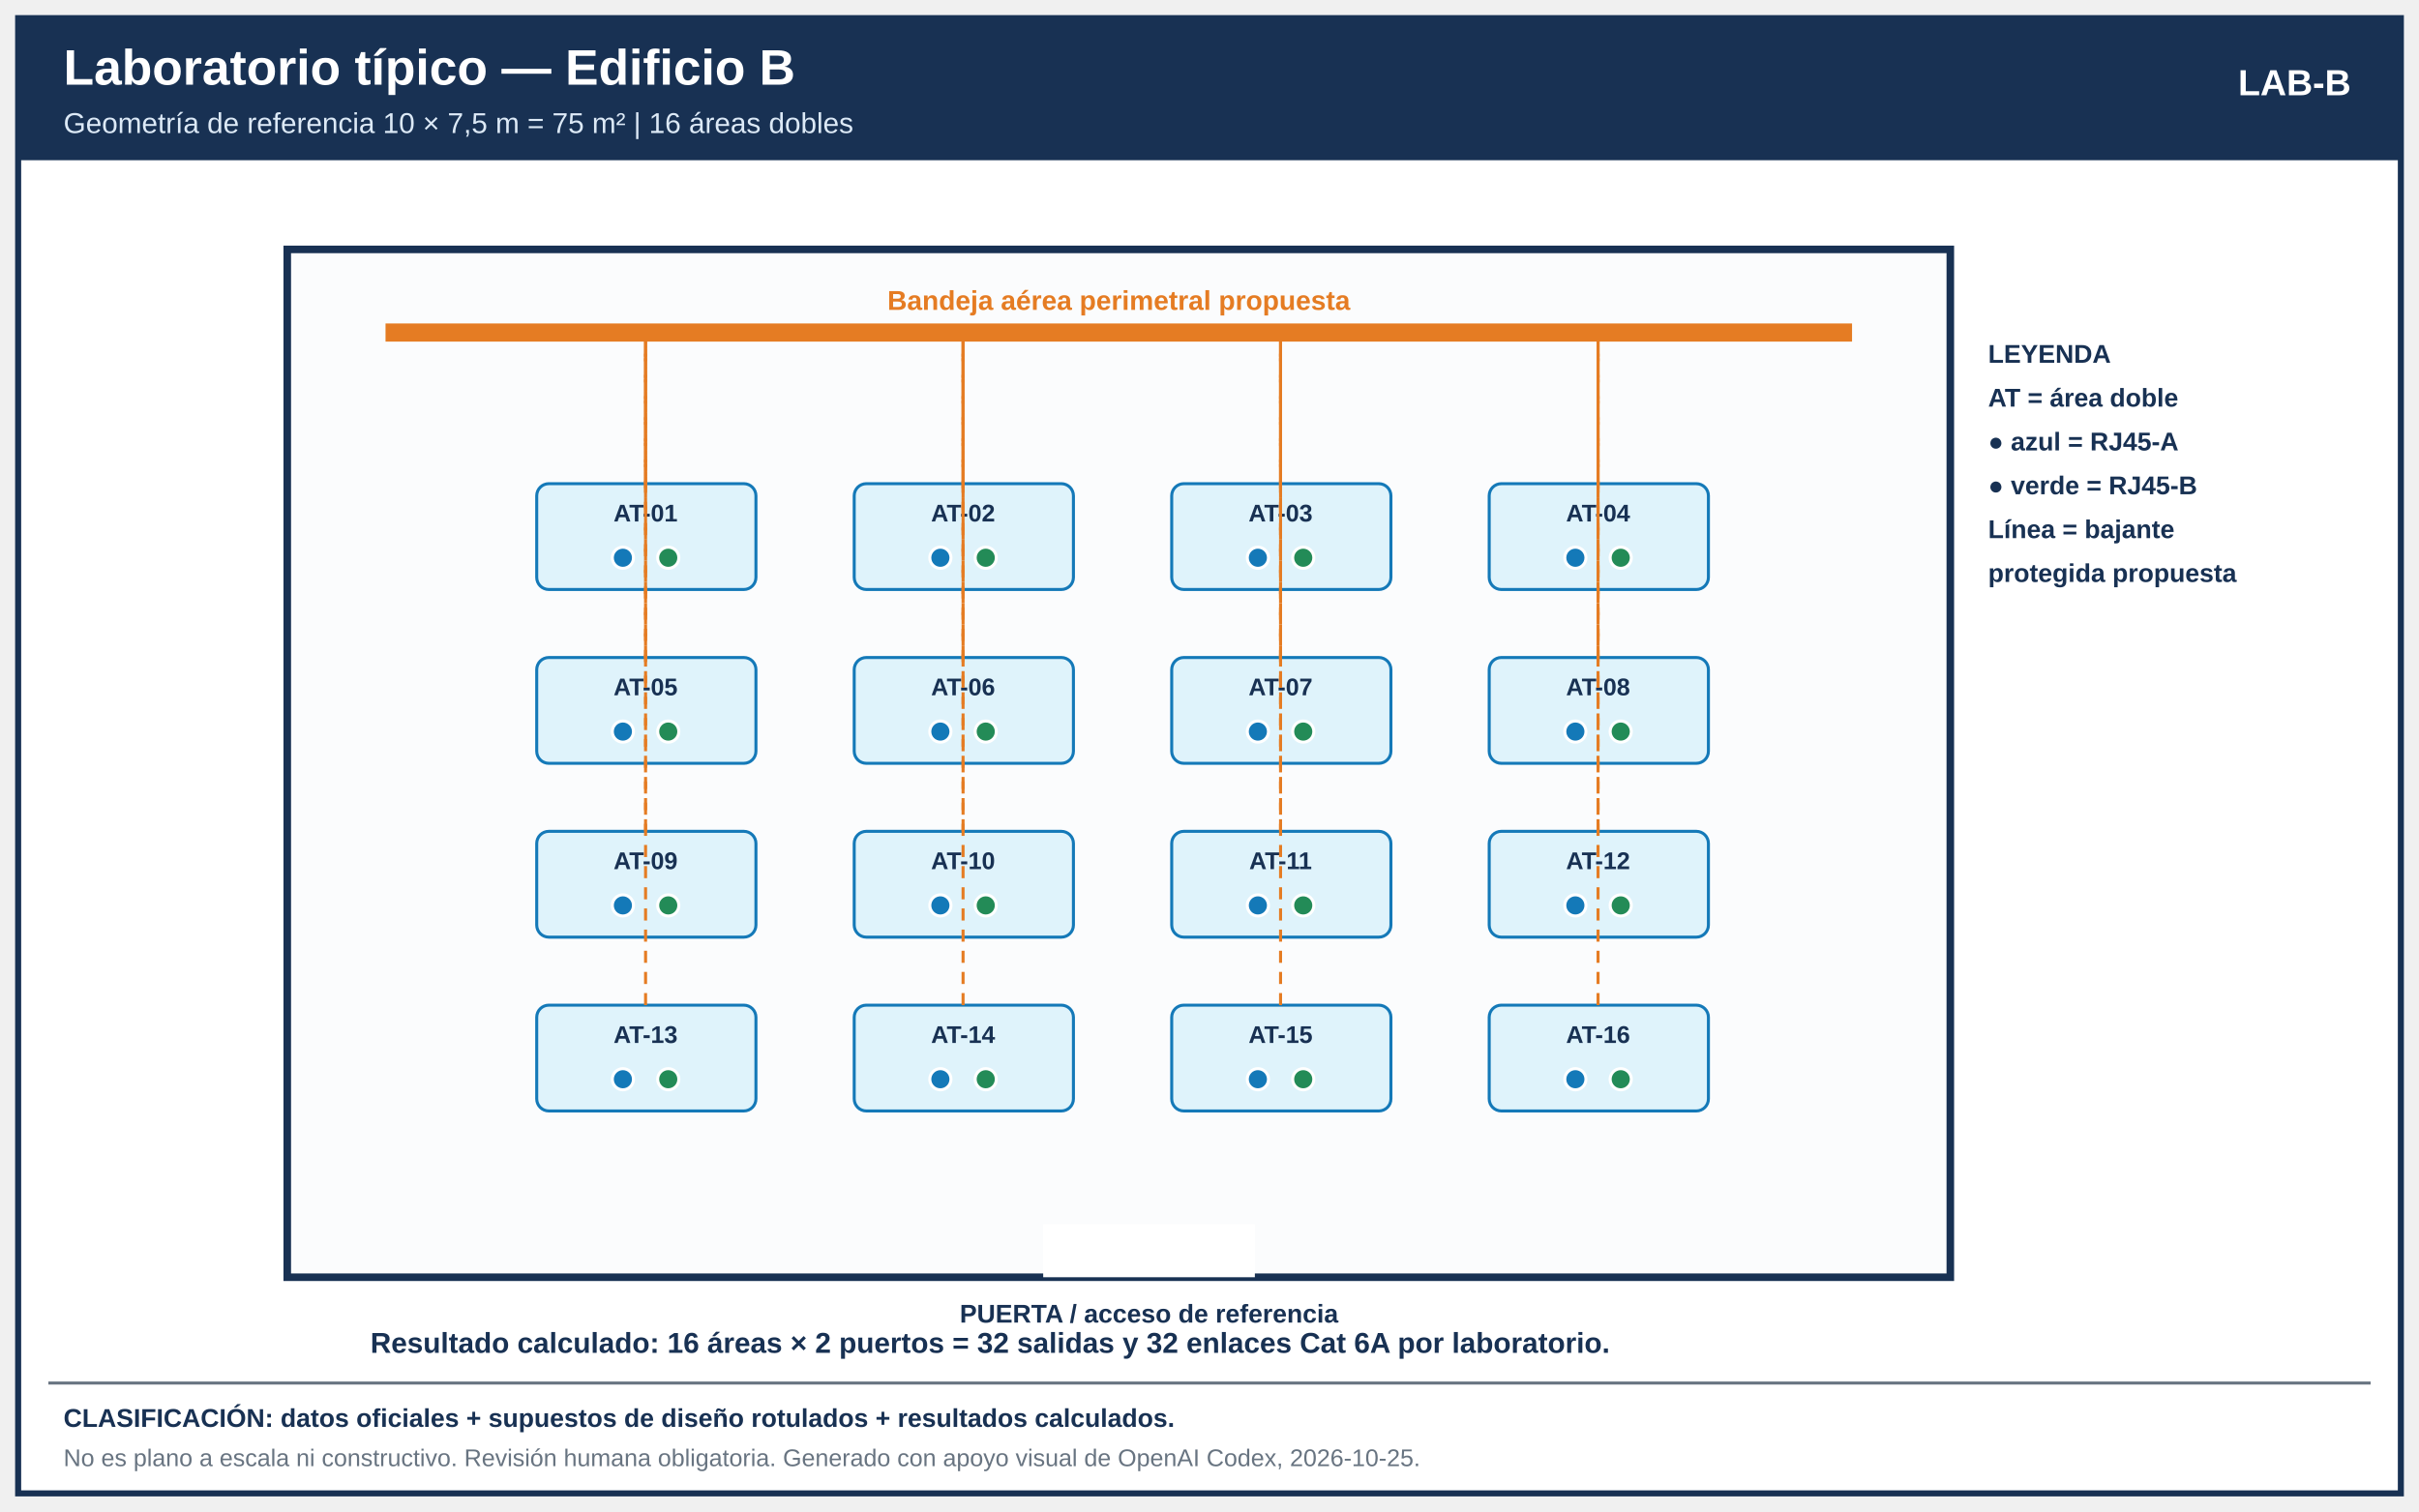
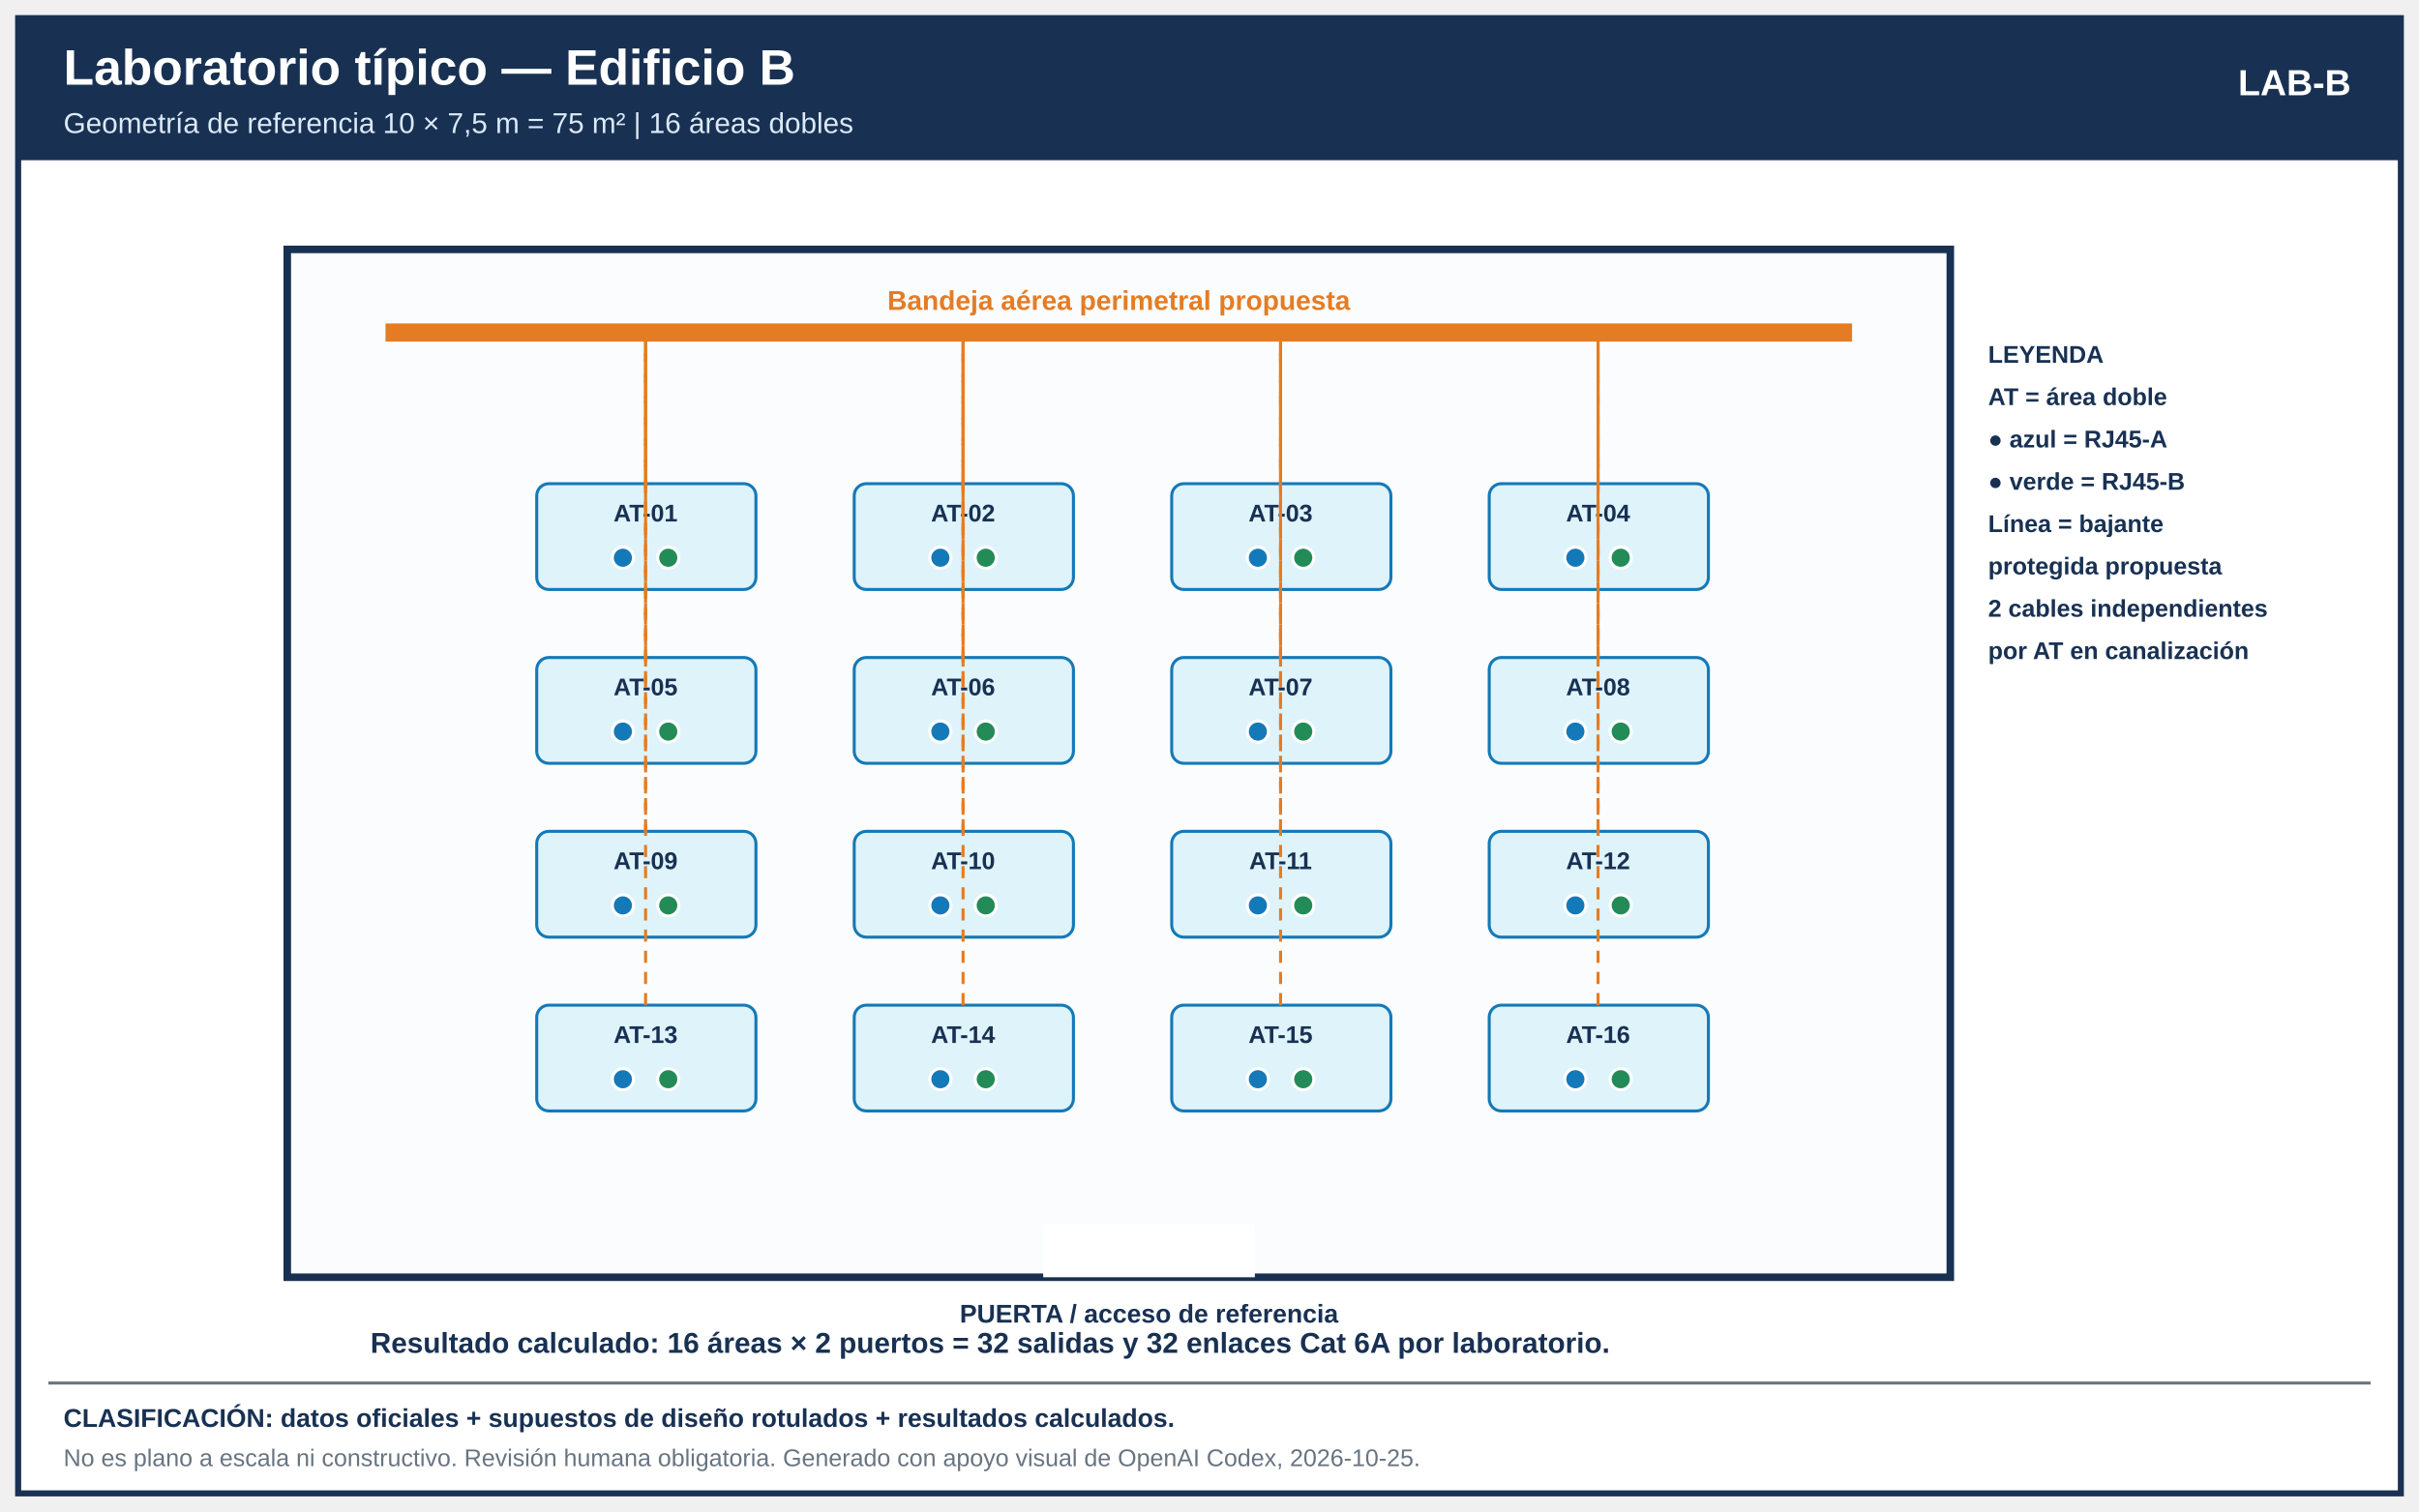
<svg xmlns="http://www.w3.org/2000/svg" width="1600" height="1000" viewBox="0 0 1600 1000">
  <defs>
    <marker id="arrow" markerWidth="10" markerHeight="10" refX="9" refY="3" orient="auto" markerUnits="strokeWidth">
      <path d="M0,0 L0,6 L9,3 z" fill="#183153" />
    </marker>
  </defs>
  <style>text{font-family:Arial,Helvetica,sans-serif}.small{font-size:18px}.tiny{font-size:15px}</style>
  <rect x="12" y="12" width="1576" height="976" rx="0" fill="white" stroke="#183153" stroke-width="4" />
  <rect x="12" y="12" width="1576" height="94" rx="0" fill="#183153" stroke="#183153" stroke-width="0" />
  <text x="42" y="56" font-size="33" font-weight="bold" text-anchor="start" fill="white">Laboratorio típico — Edificio B</text>
  <text x="42" y="88" font-size="19" font-weight="normal" text-anchor="start" fill="#dce9f6">Geometría de referencia 10 × 7,5 m = 75 m² | 16 áreas dobles</text>
  <text x="1555" y="63" font-size="24" font-weight="bold" text-anchor="end" fill="white">LAB-B</text>
  <rect x="190" y="165" width="1100" height="680" rx="0" fill="#fbfcfd" stroke="#183153" stroke-width="5" />
  <rect x="690" y="810" width="140" height="35" rx="0" fill="white" stroke="white" stroke-width="0" />
  <text x="760" y="875" font-size="17" font-weight="bold" text-anchor="middle" fill="#183153">PUERTA / acceso de referencia</text>
  <line x1="255" y1="220" x2="1225" y2="220" stroke="#e57c23" stroke-width="12" fill="none" />
  <text x="740" y="205" font-size="18" font-weight="bold" text-anchor="middle" fill="#e57c23">Bandeja aérea perimetral propuesta</text>
  <rect x="355" y="320" width="145" height="70" rx="8" fill="#dff3fb" stroke="#1479b8" stroke-width="2" />
  <text x="427" y="345" font-size="16" font-weight="bold" text-anchor="middle" fill="#183153">AT-01</text>
  <circle cx="412" cy="369" r="7" fill="#1479b8" stroke="white" stroke-width="2" />
  <circle cx="442" cy="369" r="7" fill="#238b57" stroke="white" stroke-width="2" />
  <line x1="427" y1="320" x2="427" y2="220" stroke="#e57c23" stroke-width="2" fill="none" stroke-dasharray="8 6" />
  <rect x="565" y="320" width="145" height="70" rx="8" fill="#dff3fb" stroke="#1479b8" stroke-width="2" />
  <text x="637" y="345" font-size="16" font-weight="bold" text-anchor="middle" fill="#183153">AT-02</text>
  <circle cx="622" cy="369" r="7" fill="#1479b8" stroke="white" stroke-width="2" />
  <circle cx="652" cy="369" r="7" fill="#238b57" stroke="white" stroke-width="2" />
  <line x1="637" y1="320" x2="637" y2="220" stroke="#e57c23" stroke-width="2" fill="none" stroke-dasharray="8 6" />
  <rect x="775" y="320" width="145" height="70" rx="8" fill="#dff3fb" stroke="#1479b8" stroke-width="2" />
  <text x="847" y="345" font-size="16" font-weight="bold" text-anchor="middle" fill="#183153">AT-03</text>
  <circle cx="832" cy="369" r="7" fill="#1479b8" stroke="white" stroke-width="2" />
  <circle cx="862" cy="369" r="7" fill="#238b57" stroke="white" stroke-width="2" />
  <line x1="847" y1="320" x2="847" y2="220" stroke="#e57c23" stroke-width="2" fill="none" stroke-dasharray="8 6" />
  <rect x="985" y="320" width="145" height="70" rx="8" fill="#dff3fb" stroke="#1479b8" stroke-width="2" />
  <text x="1057" y="345" font-size="16" font-weight="bold" text-anchor="middle" fill="#183153">AT-04</text>
  <circle cx="1042" cy="369" r="7" fill="#1479b8" stroke="white" stroke-width="2" />
  <circle cx="1072" cy="369" r="7" fill="#238b57" stroke="white" stroke-width="2" />
  <line x1="1057" y1="320" x2="1057" y2="220" stroke="#e57c23" stroke-width="2" fill="none" stroke-dasharray="8 6" />
  <rect x="355" y="435" width="145" height="70" rx="8" fill="#dff3fb" stroke="#1479b8" stroke-width="2" />
  <text x="427" y="460" font-size="16" font-weight="bold" text-anchor="middle" fill="#183153">AT-05</text>
  <circle cx="412" cy="484" r="7" fill="#1479b8" stroke="white" stroke-width="2" />
  <circle cx="442" cy="484" r="7" fill="#238b57" stroke="white" stroke-width="2" />
  <line x1="427" y1="435" x2="427" y2="220" stroke="#e57c23" stroke-width="2" fill="none" stroke-dasharray="8 6" />
  <rect x="565" y="435" width="145" height="70" rx="8" fill="#dff3fb" stroke="#1479b8" stroke-width="2" />
  <text x="637" y="460" font-size="16" font-weight="bold" text-anchor="middle" fill="#183153">AT-06</text>
  <circle cx="622" cy="484" r="7" fill="#1479b8" stroke="white" stroke-width="2" />
  <circle cx="652" cy="484" r="7" fill="#238b57" stroke="white" stroke-width="2" />
  <line x1="637" y1="435" x2="637" y2="220" stroke="#e57c23" stroke-width="2" fill="none" stroke-dasharray="8 6" />
  <rect x="775" y="435" width="145" height="70" rx="8" fill="#dff3fb" stroke="#1479b8" stroke-width="2" />
  <text x="847" y="460" font-size="16" font-weight="bold" text-anchor="middle" fill="#183153">AT-07</text>
  <circle cx="832" cy="484" r="7" fill="#1479b8" stroke="white" stroke-width="2" />
  <circle cx="862" cy="484" r="7" fill="#238b57" stroke="white" stroke-width="2" />
  <line x1="847" y1="435" x2="847" y2="220" stroke="#e57c23" stroke-width="2" fill="none" stroke-dasharray="8 6" />
  <rect x="985" y="435" width="145" height="70" rx="8" fill="#dff3fb" stroke="#1479b8" stroke-width="2" />
  <text x="1057" y="460" font-size="16" font-weight="bold" text-anchor="middle" fill="#183153">AT-08</text>
  <circle cx="1042" cy="484" r="7" fill="#1479b8" stroke="white" stroke-width="2" />
  <circle cx="1072" cy="484" r="7" fill="#238b57" stroke="white" stroke-width="2" />
  <line x1="1057" y1="435" x2="1057" y2="220" stroke="#e57c23" stroke-width="2" fill="none" stroke-dasharray="8 6" />
  <rect x="355" y="550" width="145" height="70" rx="8" fill="#dff3fb" stroke="#1479b8" stroke-width="2" />
  <text x="427" y="575" font-size="16" font-weight="bold" text-anchor="middle" fill="#183153">AT-09</text>
  <circle cx="412" cy="599" r="7" fill="#1479b8" stroke="white" stroke-width="2" />
  <circle cx="442" cy="599" r="7" fill="#238b57" stroke="white" stroke-width="2" />
  <line x1="427" y1="550" x2="427" y2="220" stroke="#e57c23" stroke-width="2" fill="none" stroke-dasharray="8 6" />
  <rect x="565" y="550" width="145" height="70" rx="8" fill="#dff3fb" stroke="#1479b8" stroke-width="2" />
  <text x="637" y="575" font-size="16" font-weight="bold" text-anchor="middle" fill="#183153">AT-10</text>
  <circle cx="622" cy="599" r="7" fill="#1479b8" stroke="white" stroke-width="2" />
  <circle cx="652" cy="599" r="7" fill="#238b57" stroke="white" stroke-width="2" />
  <line x1="637" y1="550" x2="637" y2="220" stroke="#e57c23" stroke-width="2" fill="none" stroke-dasharray="8 6" />
  <rect x="775" y="550" width="145" height="70" rx="8" fill="#dff3fb" stroke="#1479b8" stroke-width="2" />
  <text x="847" y="575" font-size="16" font-weight="bold" text-anchor="middle" fill="#183153">AT-11</text>
  <circle cx="832" cy="599" r="7" fill="#1479b8" stroke="white" stroke-width="2" />
  <circle cx="862" cy="599" r="7" fill="#238b57" stroke="white" stroke-width="2" />
  <line x1="847" y1="550" x2="847" y2="220" stroke="#e57c23" stroke-width="2" fill="none" stroke-dasharray="8 6" />
  <rect x="985" y="550" width="145" height="70" rx="8" fill="#dff3fb" stroke="#1479b8" stroke-width="2" />
  <text x="1057" y="575" font-size="16" font-weight="bold" text-anchor="middle" fill="#183153">AT-12</text>
  <circle cx="1042" cy="599" r="7" fill="#1479b8" stroke="white" stroke-width="2" />
  <circle cx="1072" cy="599" r="7" fill="#238b57" stroke="white" stroke-width="2" />
  <line x1="1057" y1="550" x2="1057" y2="220" stroke="#e57c23" stroke-width="2" fill="none" stroke-dasharray="8 6" />
  <rect x="355" y="665" width="145" height="70" rx="8" fill="#dff3fb" stroke="#1479b8" stroke-width="2" />
  <text x="427" y="690" font-size="16" font-weight="bold" text-anchor="middle" fill="#183153">AT-13</text>
  <circle cx="412" cy="714" r="7" fill="#1479b8" stroke="white" stroke-width="2" />
  <circle cx="442" cy="714" r="7" fill="#238b57" stroke="white" stroke-width="2" />
  <line x1="427" y1="665" x2="427" y2="220" stroke="#e57c23" stroke-width="2" fill="none" stroke-dasharray="8 6" />
  <rect x="565" y="665" width="145" height="70" rx="8" fill="#dff3fb" stroke="#1479b8" stroke-width="2" />
  <text x="637" y="690" font-size="16" font-weight="bold" text-anchor="middle" fill="#183153">AT-14</text>
  <circle cx="622" cy="714" r="7" fill="#1479b8" stroke="white" stroke-width="2" />
  <circle cx="652" cy="714" r="7" fill="#238b57" stroke="white" stroke-width="2" />
  <line x1="637" y1="665" x2="637" y2="220" stroke="#e57c23" stroke-width="2" fill="none" stroke-dasharray="8 6" />
  <rect x="775" y="665" width="145" height="70" rx="8" fill="#dff3fb" stroke="#1479b8" stroke-width="2" />
  <text x="847" y="690" font-size="16" font-weight="bold" text-anchor="middle" fill="#183153">AT-15</text>
  <circle cx="832" cy="714" r="7" fill="#1479b8" stroke="white" stroke-width="2" />
  <circle cx="862" cy="714" r="7" fill="#238b57" stroke="white" stroke-width="2" />
  <line x1="847" y1="665" x2="847" y2="220" stroke="#e57c23" stroke-width="2" fill="none" stroke-dasharray="8 6" />
  <rect x="985" y="665" width="145" height="70" rx="8" fill="#dff3fb" stroke="#1479b8" stroke-width="2" />
  <text x="1057" y="690" font-size="16" font-weight="bold" text-anchor="middle" fill="#183153">AT-16</text>
  <circle cx="1042" cy="714" r="7" fill="#1479b8" stroke="white" stroke-width="2" />
  <circle cx="1072" cy="714" r="7" fill="#238b57" stroke="white" stroke-width="2" />
  <line x1="1057" y1="665" x2="1057" y2="220" stroke="#e57c23" stroke-width="2" fill="none" stroke-dasharray="8 6" />
-   <text x="1315" y="240" font-size="17" font-weight="bold" text-anchor="start" fill="#183153">LEYENDA</text>
-   <text x="1315" y="269" font-size="17" font-weight="bold" text-anchor="start" fill="#183153">AT = área doble</text>
-   <text x="1315" y="298" font-size="17" font-weight="bold" text-anchor="start" fill="#183153">● azul = RJ45-A</text>
-   <text x="1315" y="327" font-size="17" font-weight="bold" text-anchor="start" fill="#183153">● verde = RJ45-B</text>
-   <text x="1315" y="356" font-size="17" font-weight="bold" text-anchor="start" fill="#183153">Línea = bajante</text>
-   <text x="1315" y="385" font-size="17" font-weight="bold" text-anchor="start" fill="#183153">protegida propuesta</text>
+   <text x="1315" y="240" font-size="16" font-weight="bold" text-anchor="start" fill="#183153">LEYENDA</text>
+   <text x="1315" y="268" font-size="16" font-weight="bold" text-anchor="start" fill="#183153">AT = área doble</text>
+   <text x="1315" y="296" font-size="16" font-weight="bold" text-anchor="start" fill="#183153">● azul = RJ45-A</text>
+   <text x="1315" y="324" font-size="16" font-weight="bold" text-anchor="start" fill="#183153">● verde = RJ45-B</text>
+   <text x="1315" y="352" font-size="16" font-weight="bold" text-anchor="start" fill="#183153">Línea = bajante</text>
+   <text x="1315" y="380" font-size="16" font-weight="bold" text-anchor="start" fill="#183153">protegida propuesta</text>
+   <text x="1315" y="408" font-size="16" font-weight="bold" text-anchor="start" fill="#183153">2 cables independientes</text>
+   <text x="1315" y="436" font-size="16" font-weight="bold" text-anchor="start" fill="#183153">por AT en canalización</text>
  <text x="245" y="895" font-size="19" font-weight="bold" text-anchor="start" fill="#183153">Resultado calculado: 16 áreas × 2 puertos = 32 salidas y 32 enlaces Cat 6A por laboratorio.</text>
  <line x1="32" y1="915" x2="1568" y2="915" stroke="#687481" stroke-width="2" fill="none" />
  <text x="42" y="944" font-size="17" font-weight="bold" text-anchor="start" fill="#183153">CLASIFICACIÓN: datos oficiales + supuestos de diseño rotulados + resultados calculados.</text>
  <text x="42" y="970" font-size="16" font-weight="normal" text-anchor="start" fill="#687481">No es plano a escala ni constructivo. Revisión humana obligatoria. Generado con apoyo visual de OpenAI Codex, 2026-10-25.</text>
</svg>
